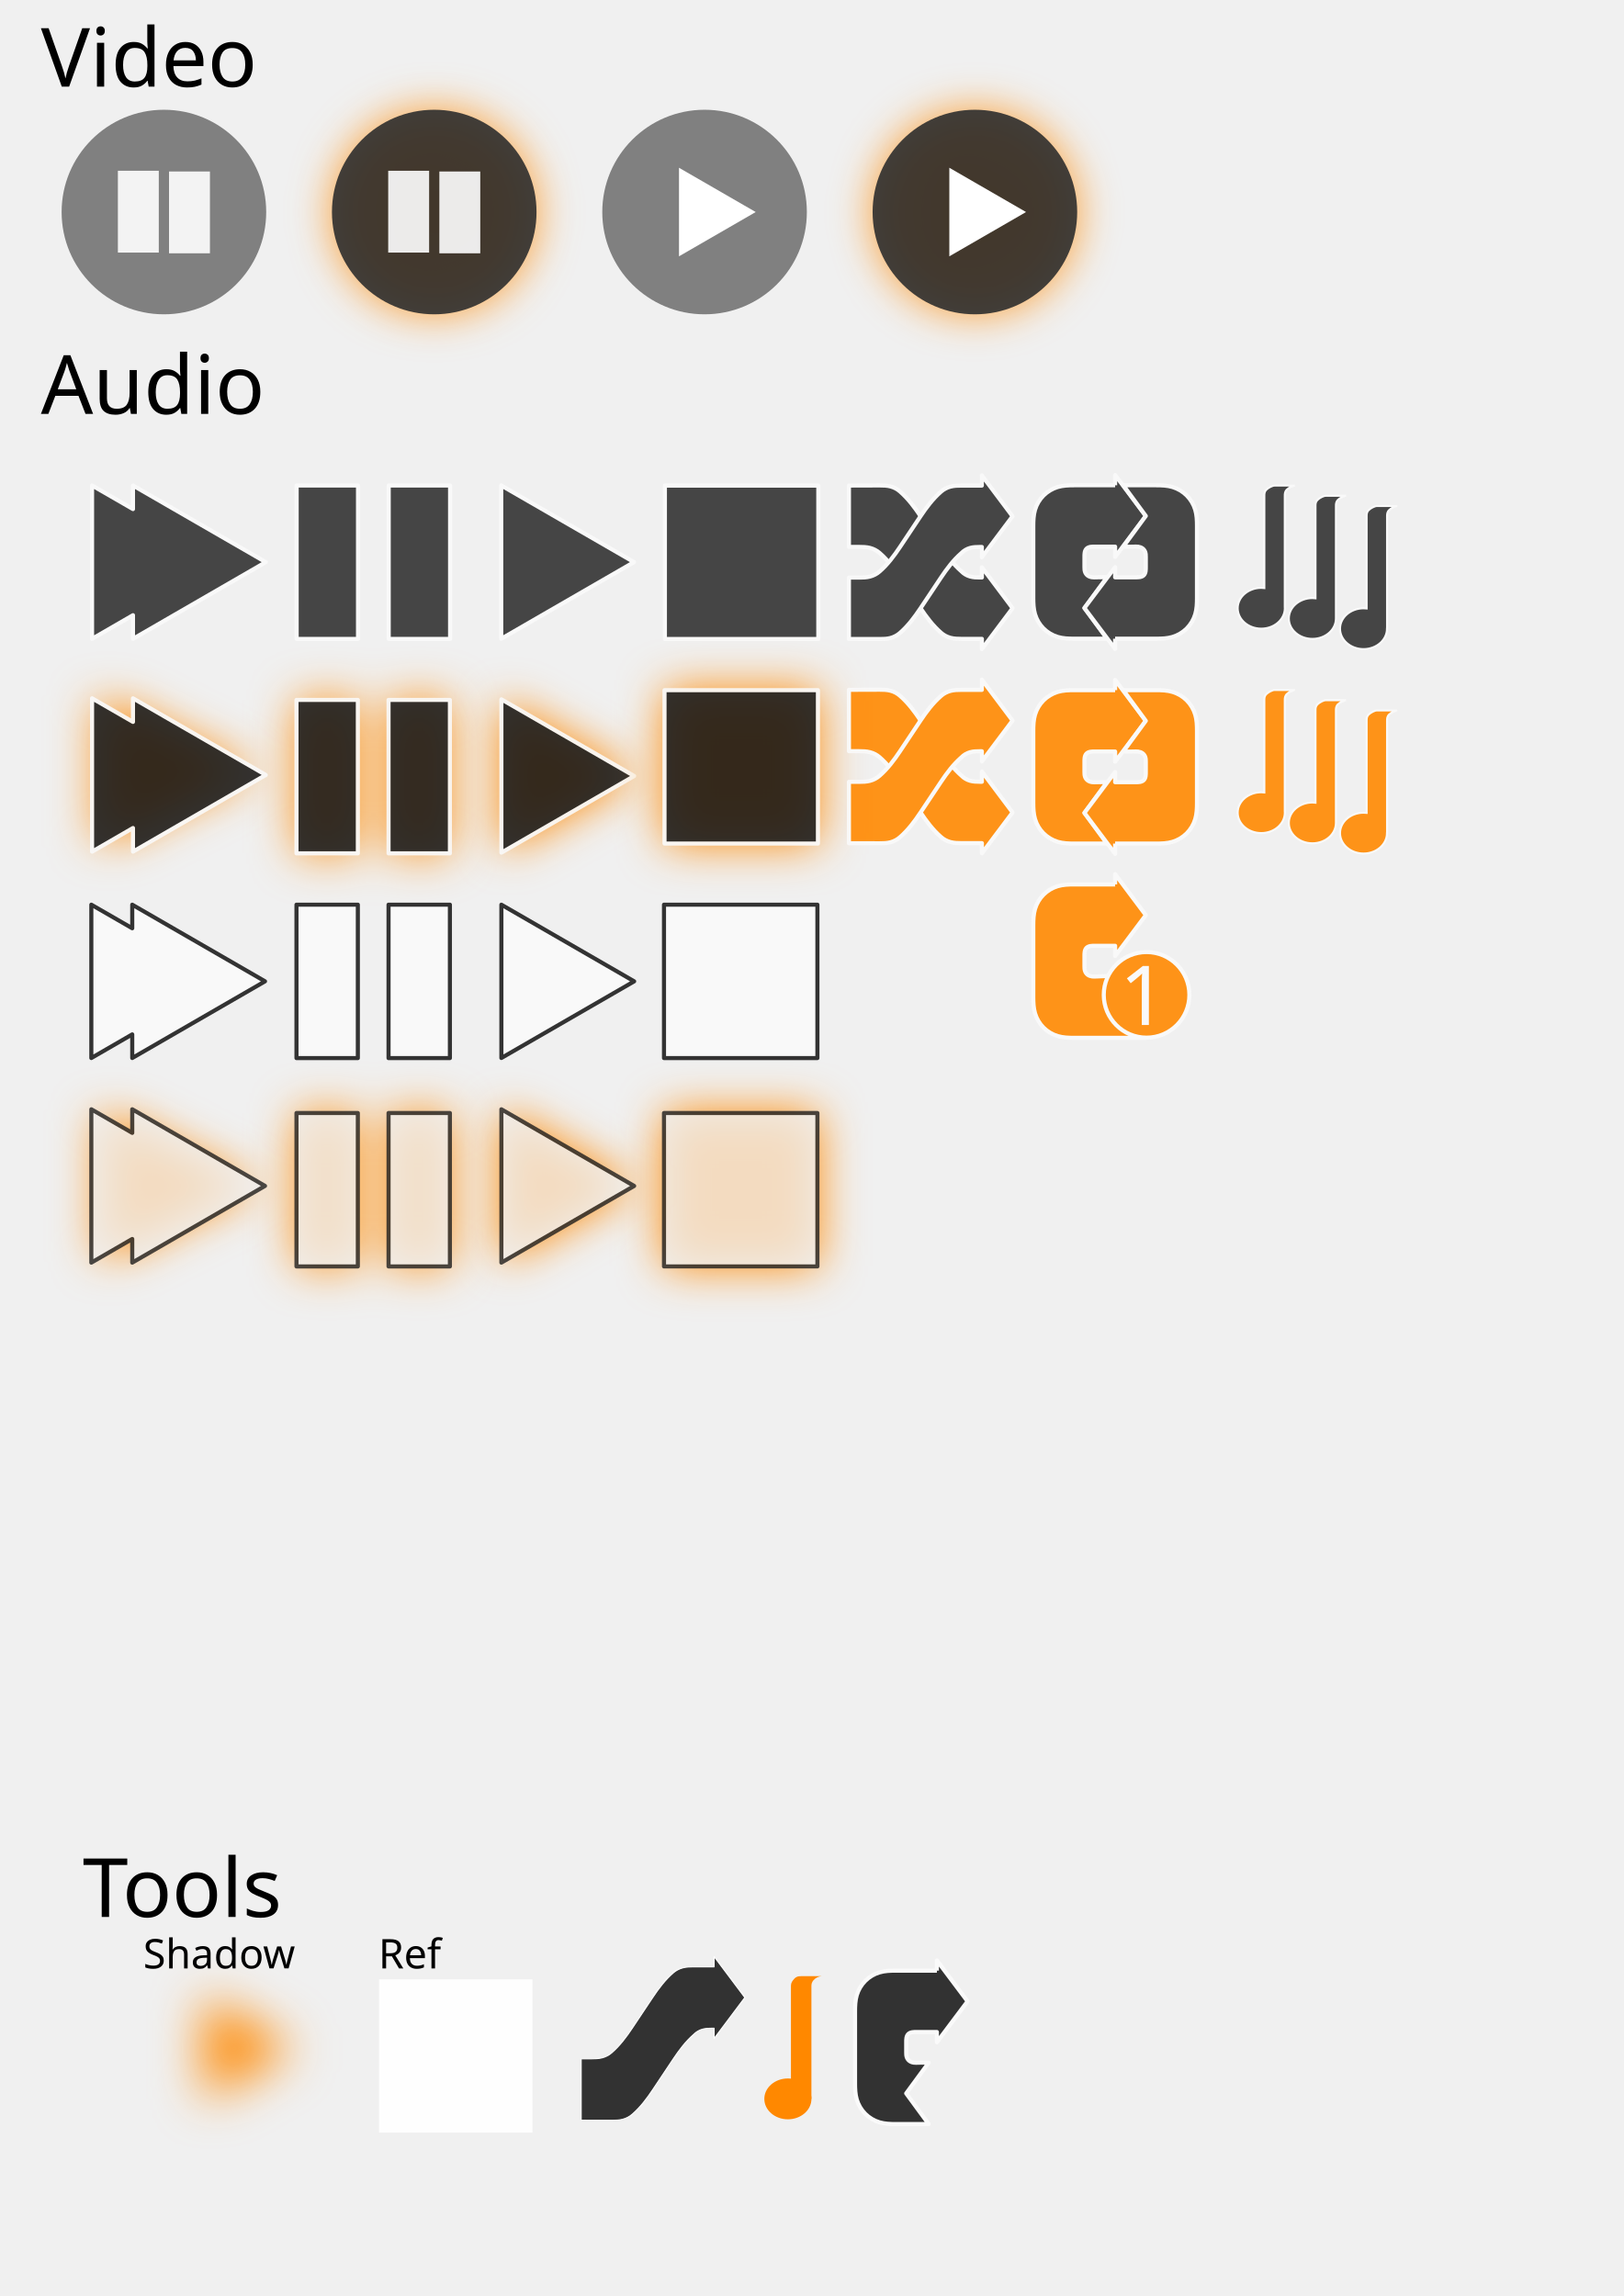
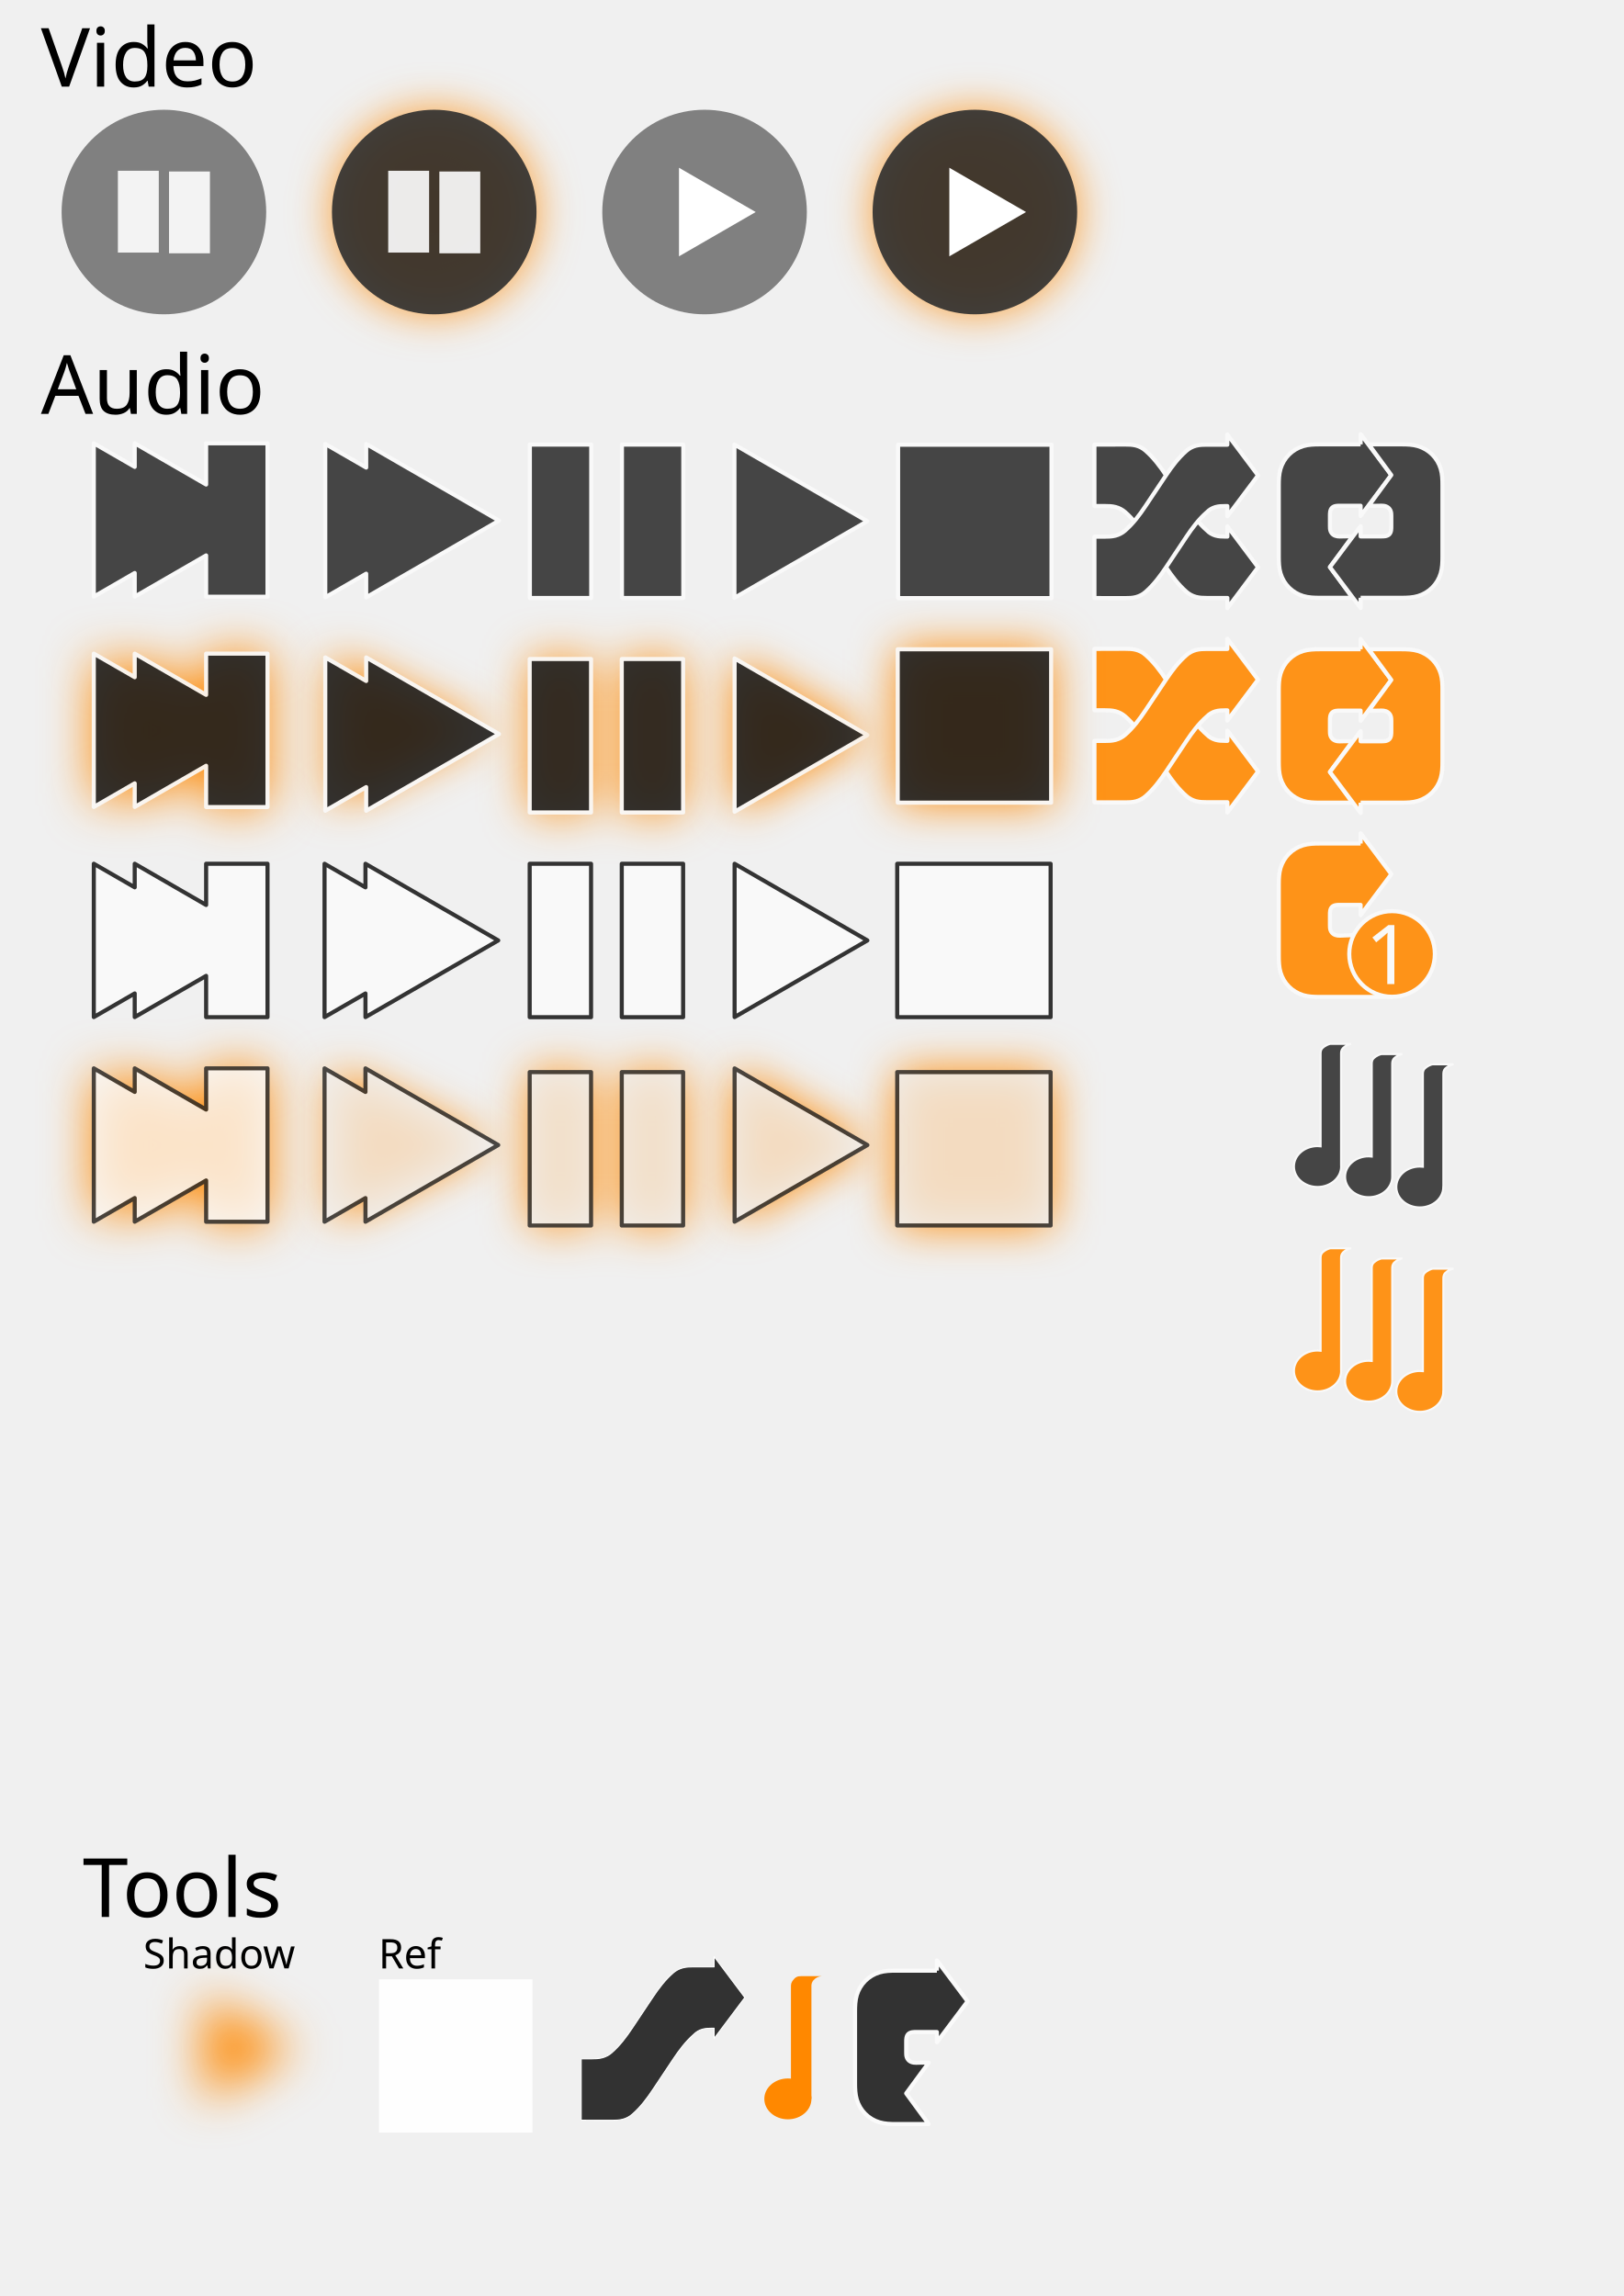
<svg xmlns="http://www.w3.org/2000/svg" width="210mm" height="297mm" id="svg3221" version="1.1">
  <defs id="defs3223">
    <filter color-interpolation-filters="sRGB" id="filter3934" x="-0.24" width="1.48" y="-0.24" height="1.48">
      <feGaussianBlur stdDeviation="10" id="feGaussianBlur3936" />
    </filter>
    <filter color-interpolation-filters="sRGB" id="filter4686" x="-0.388" width="1.776" y="-0.336" height="1.672">
      <feGaussianBlur stdDeviation="7.272" id="feGaussianBlur4688" />
    </filter>
    <filter color-interpolation-filters="sRGB" id="filter4686-2" x="-0.388" width="1.776" y="-0.336" height="1.672">
      <feGaussianBlur stdDeviation="7.272" id="feGaussianBlur4688-6" />
    </filter>
    <filter color-interpolation-filters="sRGB" id="filter4696-1" x="-0.36" width="1.72" y="-0.36" height="1.72">
      <feGaussianBlur stdDeviation="11.248" id="feGaussianBlur4698-2" />
    </filter>
    <filter color-interpolation-filters="sRGB" id="filter4834" x="-0.646" width="2.293" y="-0.56" height="2.12">
      <feGaussianBlur stdDeviation="12.12" id="feGaussianBlur4836" />
    </filter>
-     <filter color-interpolation-filters="sRGB" id="filter4696-8" x="-0.36" width="1.72" y="-0.36" height="1.72">
-       <feGaussianBlur stdDeviation="11.248" id="feGaussianBlur4698-4" />
-     </filter>
-     <filter color-interpolation-filters="sRGB" id="filter4686-0" x="-0.388" width="1.776" y="-0.336" height="1.672">
-       <feGaussianBlur stdDeviation="7.272" id="feGaussianBlur4688-5" />
-     </filter>
-     <filter color-interpolation-filters="sRGB" id="filter4696" x="-0.36" width="1.72" y="-0.36" height="1.72">
-       <feGaussianBlur stdDeviation="11.248" id="feGaussianBlur4698" />
-     </filter>
    <filter color-interpolation-filters="sRGB" id="filter7490" x="-0.36" width="1.72" y="-0.36" height="1.72">
      <feGaussianBlur stdDeviation="11.25" id="feGaussianBlur7492" />
    </filter>
    <filter color-interpolation-filters="sRGB" id="filter4686-5" x="-0.388" width="1.776" y="-0.336" height="1.672">
      <feGaussianBlur stdDeviation="7.272" id="feGaussianBlur4688-0" />
    </filter>
    <filter color-interpolation-filters="sRGB" id="filter4696-6" x="-0.36" width="1.72" y="-0.36" height="1.72">
      <feGaussianBlur stdDeviation="11.248" id="feGaussianBlur4698-1" />
    </filter>
+     <filter color-interpolation-filters="sRGB" id="filter4710" x="-0.339" width="1.678" y="-0.384" height="1.768">
+       <feGaussianBlur stdDeviation="11.993" id="feGaussianBlur4712" />
+     </filter>
  </defs>
  <g id="layer1">
-     <g transform="translate(-760.0775,-105.1626)" id="g7507">
+     <g transform="translate(-646.0775,-125.1626)" id="g7507">
      <g style="fill:#ff8800;fill-opacity:1;stroke:none;filter:url(#filter7490)" transform="translate(1.4709462e-7,-100)" id="g7478">
        <path id="rect7480" d="m 905,547.362 29.998,0 0,75.001 -29.998,0 z" style="opacity:0.9;fill:#ff8800;fill-opacity:1;stroke:none" />
        <path id="rect7482" d="m 950.004,547.362 29.998,0 0,75.001 -29.998,0 z" style="opacity:0.9;fill:#ff8800;fill-opacity:1;stroke:none" />
      </g>
      <g id="g7497">
        <rect y="447.362" x="905" height="75.001" width="29.998" id="rect4644-7" style="opacity:0.9;fill:#1e1e1e;fill-opacity:1;stroke:#fafafa;stroke-width:2;stroke-linejoin:round;stroke-miterlimit:4;stroke-opacity:1;stroke-dasharray:none" />
        <rect style="opacity:0.9;fill:#1e1e1e;fill-opacity:1;stroke:#fafafa;stroke-width:2;stroke-linejoin:round;stroke-miterlimit:4;stroke-opacity:1;stroke-dasharray:none" id="rect4646-3" width="29.998" height="75.001" x="950.004" y="447.362" />
      </g>
    </g>
-     <g transform="translate(-665.3677,-103.2)" id="g7474">
+     <g transform="translate(-551.3677,-123.2)" id="g7474">
      <rect transform="matrix(0,1,-1,0,-80,0)" y="-1144.931" x="647.362" height="74.989" width="74.989" id="rect3333-1" style="fill:#ff8800;fill-opacity:1;stroke:none;filter:url(#filter4696-6)" />
      <rect style="opacity:0.8;fill:#f0f0f0;fill-opacity:1;stroke:#1e1e1e;stroke-width:2;stroke-linejoin:round;stroke-miterlimit:4;stroke-opacity:1;stroke-dasharray:none" id="rect3335-6" width="74.989" height="74.989" x="647.362" y="-1064.931" transform="matrix(0,1,-1,0,0,0)" />
    </g>
-     <g transform="translate(-590.2022,-105.0401)" id="g7439">
+     <g transform="translate(-476.2022,-125.0401)" id="g7439">
      <path style="fill:#ff8800;fill-opacity:1;fill-rule:nonzero;stroke:none;filter:url(#filter4686-5)" id="path3357-8" d="m 565,577.362 -45,25.981 0,-51.962 z" transform="matrix(1.442436,0,0,1.442436,85.22094,-147.9514)" />
      <path transform="matrix(1.442436,0,0,1.442436,85.22094,-147.9514)" d="m 565,577.362 -45,25.981 0,-51.962 z" id="path3359-4" style="opacity:0.8;fill:#f0f0f0;fill-opacity:1;fill-rule:nonzero;stroke:#1e1e1e;stroke-width:1.387;stroke-linejoin:round;stroke-miterlimit:4;stroke-opacity:1;stroke-dasharray:none" />
    </g>
-     <g transform="translate(-760.0775,-103.2058)" id="g7522">
+     <g transform="translate(-646.0775,-123.2058)" id="g7522">
      <g transform="translate(1.4709474e-7,100)" id="g7501" style="fill:#ff8800;fill-opacity:1;stroke:none;filter:url(#filter7490)">
        <path style="opacity:0.9;fill:#ff8800;fill-opacity:1;stroke:none" d="m 905,547.362 29.998,0 0,75.001 -29.998,0 z" id="path7503" />
        <path style="opacity:0.9;fill:#ff8800;fill-opacity:1;stroke:none" d="m 950.004,547.362 29.998,0 0,75.001 -29.998,0 z" id="path7505" />
      </g>
      <g id="g7518">
        <rect style="opacity:0.8;fill:#f0f0f0;fill-opacity:1;stroke:#1e1e1e;stroke-width:2;stroke-linejoin:round;stroke-miterlimit:4;stroke-opacity:1;stroke-dasharray:none" id="rect3365-1" width="29.998" height="75.001" x="905" y="647.362" />
        <rect y="647.362" x="950.004" height="75.001" width="29.998" id="rect3367-1" style="opacity:0.8;fill:#f0f0f0;fill-opacity:1;stroke:#1e1e1e;stroke-width:2;stroke-linejoin:round;stroke-miterlimit:4;stroke-opacity:1;stroke-dasharray:none" />
      </g>
    </g>
-     <g transform="translate(-1035.803,-105.0401)" id="g7470">
+     <g transform="translate(-921.8035,-125.0401)" id="g7470">
      <path transform="matrix(1.653171,0,0,1.442436,226.0544,-147.9514)" d="m 565,577.362 -45,25.981 0,-51.962 z" id="path3371-6" style="fill:#ff8800;fill-opacity:1;fill-rule:nonzero;stroke:none;filter:url(#filter4686-5)" />
      <path id="path3373-7" d="m 1080.446,647.372 0,74.969 20,-11.562 0,11.562 64.906,-37.5 -64.906,-37.469 0,11.531 -20,-11.531 z" style="opacity:0.8;fill:#f0f0f0;fill-opacity:1;fill-rule:nonzero;stroke:#1e1e1e;stroke-width:2;stroke-linejoin:round;stroke-miterlimit:4;stroke-opacity:1;stroke-dasharray:none" />
    </g>
-     <g transform="translate(-759.991,-290.0051)" id="g4602" style="opacity:0.9">
+     <g transform="translate(-645.991,-310.0051)" id="g4602" style="opacity:0.9">
      <rect style="fill:#323232;fill-opacity:1;stroke:#fafafa;stroke-width:2;stroke-linejoin:round;stroke-miterlimit:4;stroke-opacity:1;stroke-dasharray:none" id="rect4604" width="29.998" height="75.001" x="905" y="527.362" />
      <rect y="527.362" x="950.004" height="75.001" width="29.998" id="rect4606" style="fill:#323232;fill-opacity:1;stroke:#fafafa;stroke-width:2;stroke-linejoin:round;stroke-miterlimit:4;stroke-opacity:1;stroke-dasharray:none" />
    </g>
    <g id="g3874" transform="translate(99.40632,-403.6969)">
      <path d="m 295,507.362 c 0,27.614 -22.386,50 -50,50 -27.614,0 -50,-22.386 -50,-50 0,-27.614 22.386,-50 50,-50 27.614,0 50,22.386 50,50 z" id="path3870" style="opacity:0.77;fill:#5e5e5e;fill-opacity:1;stroke:none" />
      <path d="m 270,507.362 -37.5,21.651 0,-43.301 z" id="path3872" style="fill:#ffffff;fill-opacity:1;stroke:none" />
    </g>
    <g id="g3940" transform="translate(-3.629406,-408.9695)">
      <g id="g3966">
        <g transform="translate(235.1777,5.272663)" id="g3884" style="fill:#ff8800;fill-opacity:1;filter:url(#filter3934)">
          <path d="m 295,507.362 c 0,27.614 -22.386,50 -50,50 -27.614,0 -50,-22.386 -50,-50 0,-27.614 22.386,-50 50,-50 27.614,0 50,22.386 50,50 z" id="path3886" style="opacity:0.77;fill:#ff8800;fill-opacity:1;stroke:none" />
          <path d="m 270,507.362 -37.5,21.651 0,-43.301 z" id="path3888" style="fill:#ff8800;fill-opacity:1;stroke:none" />
        </g>
        <path d="m 295,507.362 c 0,27.614 -22.386,50 -50,50 -27.614,0 -50,-22.386 -50,-50 0,-27.614 22.386,-50 50,-50 27.614,0 50,22.386 50,50 z" id="path3880" style="opacity:0.9;fill:#2d2d2d;fill-opacity:1;stroke:none" transform="translate(235.1777,5.272663)" />
        <path d="m 270,507.362 -37.5,21.651 0,-43.301 z" id="path3882" style="fill:#ffffff;fill-opacity:1;stroke:none" transform="translate(235.1777,5.272663)" />
      </g>
    </g>
    <g id="g4095" transform="translate(-20.77042,-408.2552)">
      <path transform="translate(-11.96519,4.558377)" style="opacity:0.77;fill:#ff8800;fill-opacity:1;stroke:none;filter:url(#filter3934)" id="path4007" d="m 295,507.362 c 0,27.614 -22.386,50 -50,50 -27.614,0 -50,-22.386 -50,-50 0,-27.614 22.386,-50 50,-50 27.614,0 50,22.386 50,50 z" />
      <path transform="translate(-11.96519,4.558377)" style="fill:#ff8800;fill-opacity:1;stroke:none;filter:url(#filter3934)" id="path4009" d="m 270,507.362 -37.5,21.651 0,-43.301 z" />
      <path d="m 295,507.362 c 0,27.614 -22.386,50 -50,50 -27.614,0 -50,-22.386 -50,-50 0,-27.614 22.386,-50 50,-50 27.614,0 50,22.386 50,50 z" id="path4011" style="opacity:0.9;fill:#2d2d2d;fill-opacity:1;stroke:none" transform="translate(-11.96519,4.558377)" />
      <rect y="491.742" x="210.535" height="40" width="20" id="rect4042" style="opacity:0.9;fill:#ffffff;fill-opacity:1;stroke:none" />
      <rect y="492.099" x="235.535" height="40" width="20" id="rect4042-8" style="opacity:0.9;fill:#ffffff;fill-opacity:1;stroke:none" />
    </g>
    <g id="g4243" transform="translate(-31.62941,-408.2859)">
      <path transform="translate(-133.2482,4.589015)" style="opacity:0.77;fill:#5e5e5e;fill-opacity:1;stroke:none" id="path3997" d="m 295,507.362 c 0,27.614 -22.386,50 -50,50 -27.614,0 -50,-22.386 -50,-50 0,-27.614 22.386,-50 50,-50 27.614,0 50,22.386 50,50 z" />
      <g id="g4077" transform="translate(-120.391,1.196147)">
        <rect y="490.576" x="209.643" height="40" width="20" id="rect4079" style="opacity:0.9;fill:#ffffff;fill-opacity:1;stroke:none" />
        <rect y="490.934" x="234.643" height="40" width="20" id="rect4081" style="opacity:0.9;fill:#ffffff;fill-opacity:1;stroke:none" />
      </g>
    </g>
    <text xml:space="preserve" style="font-size:40px;font-style:normal;font-weight:normal;line-height:125%;letter-spacing:0px;word-spacing:0px;fill:#000000;fill-opacity:1;stroke:none;font-family:Sans" x="20" y="42.362" id="text3358">
      <tspan x="20" y="42.362" id="tspan3362">Video</tspan>
    </text>
    <text xml:space="preserve" style="font-size:40px;font-style:normal;font-weight:normal;line-height:125%;letter-spacing:0px;word-spacing:0px;fill:#000000;fill-opacity:1;stroke:none;font-family:Sans" x="20" y="202.362" id="text3366">
      <tspan id="tspan3368" x="20" y="202.362">Audio</tspan>
    </text>
-     <path id="path4600" d="m 45,237.362 0,74.969 20,-11.562 0,11.562 64.906,-37.5 L 65,237.362 l 0,11.531 z" style="opacity:0.9;fill:#323232;fill-opacity:1;fill-rule:nonzero;stroke:#fafafa;stroke-width:2;stroke-linejoin:round;stroke-miterlimit:4;stroke-opacity:1;stroke-dasharray:none" />
-     <g transform="translate(-1116.696,-307.7939)" id="g4807">
+     <path id="path4600" d="m 159,217.063 0,74.969 20,-11.562 0,11.562 64.906,-37.5 L 179,217.063 l 0,11.531 z" style="opacity:0.9;fill:#323232;fill-opacity:1;fill-rule:nonzero;stroke:#fafafa;stroke-width:2;stroke-linejoin:round;stroke-miterlimit:4;stroke-opacity:1;stroke-dasharray:none" />
+     <g transform="translate(-1002.696,-327.7939)" id="g4807">
      <path style="fill:#ff8800;fill-opacity:1;fill-rule:nonzero;stroke:none;filter:url(#filter4686)" id="path4801" d="m 565,577.362 -45,25.981 0,-51.962 z" transform="matrix(1.653171,0,0,1.442436,306.0544,-147.9514)" />
      <path style="opacity:0.9;fill:#1e1e1e;fill-opacity:1;fill-rule:nonzero;stroke:#fafafa;stroke-width:2;stroke-linejoin:round;stroke-miterlimit:4;stroke-opacity:1;stroke-dasharray:none" d="m 1161.696,649.203 0,74.969 20,-11.562 0,11.562 64.906,-37.5 -64.906,-37.469 0,11.531 -20,-11.531 z" id="path4640" />
    </g>
-     <path transform="matrix(1.442436,0,0,1.442436,-505.063,-557.9864)" d="m 565,577.362 -45,25.981 0,-51.962 z" id="path4596" style="opacity:0.9;fill:#323232;fill-opacity:1;fill-rule:nonzero;stroke:#fafafa;stroke-width:1.387;stroke-linejoin:round;stroke-miterlimit:4;stroke-opacity:1;stroke-dasharray:none" />
-     <g transform="translate(-590.2022,-305.4725)" id="g4803">
+     <path transform="matrix(1.442436,0,0,1.442436,-391.063,-577.9864)" d="m 565,577.362 -45,25.981 0,-51.962 z" id="path4596" style="opacity:0.9;fill:#323232;fill-opacity:1;fill-rule:nonzero;stroke:#fafafa;stroke-width:1.387;stroke-linejoin:round;stroke-miterlimit:4;stroke-opacity:1;stroke-dasharray:none" />
+     <g transform="translate(-476.2022,-325.4725)" id="g4803">
      <path transform="matrix(1.442436,0,0,1.442436,85.22094,-147.9514)" d="m 565,577.362 -45,25.981 0,-51.962 z" id="path4676" style="fill:#ff8800;fill-opacity:1;fill-rule:nonzero;stroke:none;filter:url(#filter4686-2)" />
      <path style="opacity:0.9;fill:#1e1e1e;fill-opacity:1;fill-rule:nonzero;stroke:#fafafa;stroke-width:1.387;stroke-linejoin:round;stroke-miterlimit:4;stroke-opacity:1;stroke-dasharray:none" id="path4636" d="m 565,577.362 -45,25.981 0,-51.962 z" transform="matrix(1.442436,0,0,1.442436,85.22094,-147.9514)" />
    </g>
-     <rect style="opacity:0.9;fill:#323232;fill-opacity:1;stroke:#fafafa;stroke-width:2;stroke-linejoin:round;stroke-miterlimit:4;stroke-opacity:1;stroke-dasharray:none" id="rect4598" width="74.989" height="74.989" x="237.418" y="-400.005" transform="matrix(0,1,-1,0,0,0)" />
-     <g transform="translate(-745.1152,-309.9368)" id="g4708">
+     <rect style="opacity:0.9;fill:#323232;fill-opacity:1;stroke:#fafafa;stroke-width:2;stroke-linejoin:round;stroke-miterlimit:4;stroke-opacity:1;stroke-dasharray:none" id="rect4598" width="74.989" height="74.989" x="217.418" y="-514.005" transform="matrix(0,1,-1,0,0,0)" />
+     <g transform="translate(-631.1152,-329.9368)" id="g4708">
      <rect style="fill:#ff8800;fill-opacity:1;stroke:none;filter:url(#filter4696-1)" id="rect4694" width="74.989" height="74.989" x="647.362" y="-1144.931" transform="matrix(0,1,-1,0,0,0)" />
      <rect transform="matrix(0,1,-1,0,0,0)" y="-1144.931" x="647.362" height="74.989" width="74.989" id="rect4638" style="opacity:0.9;fill:#1e1e1e;fill-opacity:1;stroke:#fafafa;stroke-width:2;stroke-linejoin:round;stroke-miterlimit:4;stroke-opacity:1;stroke-dasharray:none" />
    </g>
-     <g transform="translate(-762.4529,-209.9814)" id="g4574" style="opacity:0.9">
+     <g transform="translate(-642.4529,-229.9814)" id="g4574" style="opacity:0.9">
      <path id="path4576" d="m 1202.423,450.319 c -1.325,-1.198 -2.952,-2.052 -4.679,-2.508 -1.728,-0.456 -3.534,-0.497 -5.321,-0.492 l -14.989,0.048 0,30 5,0 c 1.78,0 3.579,0.045 5.302,0.494 1.723,0.449 3.349,1.284 4.687,2.458 3.942,3.429 7.102,7.653 10,12 l 10,15 c 2.898,4.347 6.058,8.571 10,12 1.33,1.191 2.957,2.04 4.683,2.497 1.726,0.457 3.531,0.503 5.317,0.503 l 9,0 1,0 0,5 15,-20 -15,-20 0,5 -1,0 c -1.632,0 -3.285,-0.047 -4.851,-0.507 -1.566,-0.46 -3.019,-1.315 -4.149,-2.493 -3.942,-3.429 -7.102,-7.653 -10,-12 l -10,-15 c -2.898,-4.347 -6.058,-8.571 -10,-12" style="fill:#323232;fill-opacity:1;stroke:#fafafa;stroke-width:2;stroke-linecap:butt;stroke-linejoin:round;stroke-miterlimit:4;stroke-opacity:1;stroke-dasharray:none" />
      <path style="fill:#323232;fill-opacity:1;stroke:#fafafa;stroke-width:2;stroke-linecap:butt;stroke-linejoin:round;stroke-miterlimit:4;stroke-opacity:1;stroke-dasharray:none" d="m 1202.403,519.395 c -1.327,1.195 -2.954,2.047 -4.681,2.504 -1.727,0.457 -3.533,0.5 -5.319,0.496 l -14.97,-0.028 0,-30 5,0 c 1.779,0 3.576,-0.046 5.297,-0.498 1.72,-0.452 3.342,-1.293 4.673,-2.474 3.942,-3.429 7.102,-7.653 10,-12 l 10,-15 c 2.898,-4.347 6.058,-8.571 10,-12 1.33,-1.191 2.957,-2.04 4.683,-2.497 1.726,-0.457 3.531,-0.503 5.317,-0.503 l 9,0 1,0 0,-5 15,20 -15,20 0,-5 -1,0 c -1.632,0 -3.285,0.047 -4.851,0.507 -1.566,0.46 -3.019,1.315 -4.149,2.493 -3.942,3.429 -7.102,7.653 -10,12 l -10,15 c -2.898,4.347 -6.058,8.571 -10,12" id="path4578" />
    </g>
-     <g transform="translate(-842.4529,-310.1153)" id="g4783" style="opacity:0.9">
+     <g transform="translate(-722.4529,-330.1153)" id="g4783" style="opacity:0.9">
      <path id="path4616" d="m 1282.423,650.319 c -1.325,-1.198 -2.952,-2.052 -4.679,-2.508 -1.728,-0.456 -3.534,-0.497 -5.321,-0.492 l -14.989,0.048 0,30 5,0 c 1.78,0 3.579,0.045 5.302,0.494 1.723,0.449 3.349,1.284 4.687,2.458 3.942,3.429 7.102,7.653 10,12 l 10,15 c 2.898,4.347 6.058,8.571 10,12 1.33,1.191 2.957,2.04 4.683,2.497 1.726,0.457 3.531,0.503 5.317,0.503 l 9,0 1,0 0,5 15,-20 -15,-20 0,5 -1,0 c -1.632,0 -3.285,-0.047 -4.851,-0.507 -1.566,-0.46 -3.019,-1.315 -4.149,-2.493 -3.942,-3.429 -7.102,-7.653 -10,-12 l -10,-15 c -2.898,-4.347 -6.058,-8.571 -10,-12" style="fill:#ff8800;fill-opacity:1;stroke:#fafafa;stroke-width:2;stroke-linecap:butt;stroke-linejoin:round;stroke-miterlimit:4;stroke-opacity:1;stroke-dasharray:none" />
      <path style="fill:#ff8800;fill-opacity:1;stroke:#fafafa;stroke-width:2;stroke-linecap:butt;stroke-linejoin:round;stroke-miterlimit:4;stroke-opacity:1;stroke-dasharray:none" d="m 1282.403,719.395 c -1.327,1.195 -2.954,2.047 -4.681,2.504 -1.727,0.457 -3.533,0.5 -5.319,0.496 l -14.97,-0.028 0,-30 5,0 c 1.779,0 3.576,-0.046 5.297,-0.498 1.72,-0.452 3.342,-1.293 4.673,-2.474 3.942,-3.429 7.102,-7.653 10,-12 l 10,-15 c 2.898,-4.347 6.058,-8.571 10,-12 1.33,-1.191 2.957,-2.04 4.683,-2.497 1.726,-0.457 3.531,-0.503 5.317,-0.503 l 9,0 1,0 0,-5 15,20 -15,20 0,-5 -1,0 c -1.632,0 -3.285,0.047 -4.851,0.507 -1.566,0.46 -3.019,1.315 -4.149,2.493 -3.942,3.429 -7.102,7.653 -10,12 l -10,15 c -2.898,4.347 -6.058,8.571 -10,12" id="path4618" />
    </g>
-     <g transform="translate(-768.2526,-210.0995)" id="g4580" style="opacity:0.9">
+     <g transform="translate(-648.2526,-230.0995)" id="g4580" style="opacity:0.9">
      <path style="fill:#323232;fill-opacity:1;stroke:#fafafa;stroke-width:2;stroke-linecap:butt;stroke-linejoin:round;stroke-miterlimit:4;stroke-opacity:1;stroke-dasharray:none" d="m 1313.352,447.357 0,-5 15,20 -15,20 0,-5 -10,0 c -0.706,0 -1.417,-0.005 -2.112,0.116 -0.696,0.121 -1.389,0.385 -1.888,0.884 -0.499,0.499 -0.763,1.193 -0.884,1.888 -0.121,0.696 -0.116,1.406 -0.116,2.112 l 0,5 c 0,0.769 0.02,1.551 0.259,2.282 0.239,0.731 0.696,1.392 1.31,1.854 0.614,0.463 1.365,0.721 2.127,0.826 0.762,0.105 1.535,0.066 2.303,0.038 1.666,-0.061 3.334,-0.061 5,0 l -11,15 11,15 -16,0 c -2.717,0 -5.469,-0.088 -8.072,-0.868 -2.603,-0.78 -5.007,-2.211 -6.928,-4.132 -1.921,-1.921 -3.352,-4.326 -4.132,-6.928 -0.78,-2.603 -0.868,-5.355 -0.868,-8.072 l 0,-35 c 0,-2.717 0.088,-5.469 0.868,-8.072 0.78,-2.603 2.211,-5.007 4.132,-6.928 1.921,-1.921 4.325,-3.352 6.928,-4.132 2.603,-0.78 5.355,-0.868 8.072,-0.868 l 20,0" id="path4582" />
      <path id="path4584" d="m 1313.352,522.357 0,5 -15,-20 15,-20 0,5 10,0 c 0.706,0 1.417,0.005 2.112,-0.116 0.696,-0.121 1.389,-0.385 1.888,-0.884 0.499,-0.499 0.763,-1.193 0.884,-1.888 0.121,-0.696 0.116,-1.406 0.116,-2.112 l 0,-5 c 0,-0.769 -0.02,-1.551 -0.259,-2.282 -0.239,-0.731 -0.696,-1.392 -1.31,-1.854 -0.614,-0.463 -1.365,-0.721 -2.127,-0.826 -0.762,-0.105 -1.535,-0.066 -2.303,-0.038 -1.666,0.061 -3.334,0.061 -5,0 l 11,-15 -11,-15 16,0 c 2.717,0 5.469,0.088 8.072,0.868 2.603,0.78 5.007,2.211 6.928,4.132 1.921,1.921 3.352,4.326 4.132,6.928 0.78,2.603 0.868,5.355 0.868,8.072 l 0,35 c 0,2.717 -0.088,5.469 -0.868,8.072 -0.78,2.603 -2.211,5.007 -4.132,6.928 -1.921,1.921 -4.325,3.352 -6.928,4.132 -2.603,0.78 -5.355,0.868 -8.072,0.868 l -20,0" style="fill:#323232;fill-opacity:1;stroke:#fafafa;stroke-width:2;stroke-linecap:butt;stroke-linejoin:round;stroke-miterlimit:4;stroke-opacity:1;stroke-dasharray:none" />
    </g>
-     <g transform="translate(-848.2526,-309.9368)" id="g4787" style="opacity:0.9">
+     <g transform="translate(-728.2526,-329.9368)" id="g4787" style="opacity:0.9">
      <path style="fill:#ff8800;fill-opacity:1;stroke:#fafafa;stroke-width:2;stroke-linecap:butt;stroke-linejoin:round;stroke-miterlimit:4;stroke-opacity:1;stroke-dasharray:none" d="m 1393.352,647.357 0,-5 15,20 -15,20 0,-5 -10,0 c -0.706,0 -1.417,-0.005 -2.112,0.116 -0.696,0.121 -1.389,0.385 -1.888,0.884 -0.499,0.499 -0.763,1.193 -0.884,1.888 -0.121,0.696 -0.116,1.406 -0.116,2.112 l 0,5 c 0,0.769 0.02,1.551 0.259,2.282 0.239,0.731 0.696,1.392 1.31,1.854 0.614,0.463 1.365,0.721 2.127,0.826 0.762,0.105 1.535,0.066 2.303,0.038 1.666,-0.061 3.334,-0.061 5,0 l -11,15 11,15 -16,0 c -2.717,0 -5.469,-0.088 -8.072,-0.868 -2.603,-0.78 -5.007,-2.211 -6.928,-4.132 -1.921,-1.921 -3.352,-4.326 -4.132,-6.928 -0.78,-2.603 -0.868,-5.355 -0.868,-8.072 l 0,-35 c 0,-2.717 0.088,-5.469 0.868,-8.072 0.78,-2.603 2.211,-5.007 4.132,-6.928 1.921,-1.921 4.325,-3.352 6.928,-4.132 2.603,-0.78 5.355,-0.868 8.072,-0.868 l 20,0" id="path4622" />
      <path id="path4624" d="m 1393.352,722.357 0,5 -15,-20 15,-20 0,5 10,0 c 0.706,0 1.417,0.005 2.112,-0.116 0.696,-0.121 1.389,-0.385 1.888,-0.884 0.499,-0.499 0.763,-1.193 0.884,-1.888 0.121,-0.696 0.116,-1.406 0.116,-2.112 l 0,-5 c 0,-0.769 -0.02,-1.551 -0.259,-2.282 -0.239,-0.731 -0.696,-1.392 -1.31,-1.854 -0.614,-0.463 -1.365,-0.721 -2.127,-0.826 -0.762,-0.105 -1.535,-0.066 -2.303,-0.038 -1.666,0.061 -3.334,0.061 -5,0 l 11,-15 -11,-15 16,0 c 2.717,0 5.469,0.088 8.072,0.868 2.603,0.78 5.007,2.211 6.928,4.132 1.921,1.921 3.352,4.326 4.132,6.928 0.78,2.603 0.868,5.355 0.868,8.072 l 0,35 c 0,2.717 -0.088,5.469 -0.868,8.072 -0.78,2.603 -2.211,5.007 -4.132,6.928 -1.921,1.921 -4.325,3.352 -6.928,4.132 -2.603,0.78 -5.355,0.868 -8.072,0.868 l -20,0" style="fill:#ff8800;fill-opacity:1;stroke:#fafafa;stroke-width:2;stroke-linecap:butt;stroke-linejoin:round;stroke-miterlimit:4;stroke-opacity:1;stroke-dasharray:none" />
    </g>
-     <g transform="translate(-942.744,-217.4556)" id="g4791" style="opacity:0.9">
+     <g transform="translate(-822.744,-237.4556)" id="g4791" style="opacity:0.9">
      <path id="path4628" d="m 1487.844,649.857 0,-5 15,20 -15,20 0,-5 -10,0 c -0.706,0 -1.417,-0.005 -2.112,0.116 -0.696,0.121 -1.389,0.385 -1.888,0.884 -0.499,0.499 -0.763,1.193 -0.884,1.888 -0.121,0.696 -0.116,1.406 -0.116,2.112 l 0,5 c 0,0.77 0.02,1.554 0.258,2.286 0.238,0.733 0.693,1.397 1.306,1.863 0.614,0.466 1.365,0.728 2.129,0.832 0.763,0.104 1.538,0.06 2.308,0.018 7.992,-0.438 16.008,-0.438 24,0 l 0,30 -35,0 c -2.717,0 -5.469,-0.088 -8.072,-0.868 -2.603,-0.78 -5.007,-2.211 -6.928,-4.132 -1.921,-1.921 -3.352,-4.326 -4.132,-6.928 -0.78,-2.603 -0.868,-5.355 -0.868,-8.072 l 0,-35 c 0,-2.717 0.088,-5.469 0.868,-8.072 0.78,-2.603 2.211,-5.007 4.132,-6.928 1.921,-1.921 4.325,-3.352 6.928,-4.132 2.603,-0.78 5.355,-0.868 8.072,-0.868 l 20,0" style="fill:#ff8800;fill-opacity:1;stroke:#fafafa;stroke-width:2;stroke-linecap:butt;stroke-linejoin:round;stroke-miterlimit:4;stroke-opacity:1;stroke-dasharray:none" />
      <path transform="matrix(1.046228,0,0,1.046228,1309.659,-166.9958)" d="m 205,832.362 c 0,11.046 -8.954,20 -20,20 -11.046,0 -20,-8.954 -20,-20 0,-11.046 8.954,-20 20,-20 11.046,0 20,8.954 20,20 z" id="path4630" style="fill:#ff8800;fill-opacity:1;stroke:#fafafa;stroke-width:1.912;stroke-linejoin:miter;stroke-miterlimit:4;stroke-opacity:1;stroke-dasharray:none" />
      <text id="text4632" y="718.575" x="1490" style="font-size:40.414px;font-style:normal;font-weight:normal;line-height:125%;letter-spacing:0px;word-spacing:0px;fill:#fafafa;fill-opacity:1;stroke:none;font-family:Sans" xml:space="preserve">
        <tspan style="font-style:normal;font-variant:normal;font-weight:normal;font-stretch:normal;fill:#fafafa;fill-opacity:1;stroke:none;font-family:OpenSymbol;-inkscape-font-specification:OpenSymbol" y="718.575" x="1490" id="tspan4634">1</tspan>
      </text>
    </g>
-     <path style="opacity:0.9;fill:#323232;fill-opacity:1;fill-rule:nonzero;stroke:#fafafa;stroke-opacity:1" d="m 623.031,237.393 c -1,0 -3,1 -4,2 -1,1 -1,2 -1,3 l 0,45.094 c -0.49,-0.055 -0.992,-0.094 -1.5,-0.094 -6.361,0 -11.531,4.455 -11.531,9.969 0,5.514 5.171,10 11.531,10 6.361,0 11.531,-4.486 11.531,-10 0,-0.172 -0.021,-0.33 -0.031,-0.5 l 0,-54.469 c 0,-1 0.028,-2.028 1,-3 0.972,-0.972 3,-2 4,-2 l -5,0 -5,0 z m 25,5 c -1,0 -3,1 -4,2 -1,1 -1,2 -1,3 l 0,45.094 c -0.497,-0.057 -0.985,-0.094 -1.5,-0.094 -6.362,0 -11.531,4.486 -11.531,10 0,5.514 5.169,9.969 11.531,9.969 6.362,0 11.5,-4.455 11.5,-9.969 l 0,-55 c 0,-1 0.028,-2.028 1,-3 0.972,-0.972 3,-2 4,-2 l -5,0 -5,0 z m 25,5 c -1,0 -3,1 -4,2 -1,1 -1,2 -1,3 l 0,45.062 c -0.496,-0.057 -0.986,-0.062 -1.5,-0.062 -6.345,0 -11.5,4.455 -11.5,9.969 0,5.514 5.155,10 11.5,10 6.333,0 11.45,-4.469 11.469,-9.969 l 0.031,0 0,-55 c 0,-1 0.028,-2.028 1,-3 0.972,-0.972 3,-2 4,-2 l -5,0 -5,0 z" id="path4913" />
-     <path style="opacity:0.9;fill:#ff8800;fill-opacity:1;fill-rule:nonzero;stroke:#fafafa;stroke-opacity:1" d="m 623.031,337.331 c -1,0 -3,1 -4,2 -1,1 -1,2 -1,3 l 0,45.094 c -0.49,-0.055 -0.992,-0.094 -1.5,-0.094 -6.361,0 -11.531,4.455 -11.531,9.969 0,5.514 5.171,10 11.531,10 6.361,0 11.531,-4.486 11.531,-10 0,-0.172 -0.021,-0.33 -0.031,-0.5 l 0,-54.469 c 0,-1 0.028,-2.028 1,-3 0.972,-0.972 3,-2 4,-2 l -5,0 -5,0 z m 25,5 c -1,0 -3,1 -4,2 -1,1 -1,2 -1,3 l 0,45.094 c -0.497,-0.057 -0.985,-0.094 -1.5,-0.094 -6.362,0 -11.531,4.486 -11.531,10 0,5.514 5.169,9.969 11.531,9.969 6.362,0 11.5,-4.455 11.5,-9.969 l 0,-55 c 0,-1 0.028,-2.028 1,-3 0.972,-0.972 3,-2 4,-2 l -5,0 -5,0 z m 25,5 c -1,0 -3,1 -4,2 -1,1 -1,2 -1,3 l 0,45.063 c -0.496,-0.057 -0.986,-0.062 -1.5,-0.062 -6.345,0 -11.5,4.455 -11.5,9.969 0,5.514 5.155,10 11.5,10 6.333,0 11.449,-4.469 11.469,-9.969 l 0.031,0 0,-55 c 0,-1 0.028,-2.028 1,-3 0.972,-0.972 3,-2 4,-2 l -5,0 -5,0 z" id="path4825" />
+     <path style="opacity:0.9;fill:#323232;fill-opacity:1;fill-rule:nonzero;stroke:#fafafa;stroke-opacity:1" d="m 650.54,510.338 c -1,0 -3,1 -4,2 -1,1 -1,2 -1,3 l 0,45.094 c -0.49,-0.055 -0.992,-0.094 -1.5,-0.094 -6.361,0 -11.531,4.455 -11.531,9.969 0,5.514 5.171,10 11.531,10 6.361,0 11.531,-4.486 11.531,-10 0,-0.172 -0.021,-0.33 -0.031,-0.5 l 0,-54.469 c 0,-1 0.028,-2.028 1,-3 0.972,-0.972 3,-2 4,-2 l -5,0 -5,0 z m 25,5 c -1,0 -3,1 -4,2 -1,1 -1,2 -1,3 l 0,45.094 c -0.497,-0.057 -0.985,-0.094 -1.5,-0.094 -6.362,0 -11.531,4.486 -11.531,10 0,5.514 5.169,9.969 11.531,9.969 6.362,0 11.5,-4.455 11.5,-9.969 l 0,-55 c 0,-1 0.028,-2.028 1,-3 0.972,-0.972 3,-2 4,-2 l -5,0 -5,0 z m 25,5 c -1,0 -3,1 -4,2 -1,1 -1,2 -1,3 l 0,45.062 c -0.496,-0.057 -0.986,-0.062 -1.5,-0.062 -6.345,0 -11.5,4.455 -11.5,9.969 0,5.514 5.155,10 11.5,10 6.333,0 11.45,-4.469 11.469,-9.969 l 0.031,0 0,-55 c 0,-1 0.028,-2.028 1,-3 0.972,-0.972 3,-2 4,-2 l -5,0 -5,0 z" id="path4913" />
+     <path style="opacity:0.9;fill:#ff8800;fill-opacity:1;fill-rule:nonzero;stroke:#fafafa;stroke-opacity:1" d="m 650.54,610.275 c -1,0 -3,1 -4,2 -1,1 -1,2 -1,3 l 0,45.094 c -0.49,-0.055 -0.992,-0.094 -1.5,-0.094 -6.361,0 -11.531,4.455 -11.531,9.969 0,5.514 5.171,10 11.531,10 6.361,0 11.531,-4.486 11.531,-10 0,-0.172 -0.021,-0.33 -0.031,-0.5 l 0,-54.469 c 0,-1 0.028,-2.028 1,-3 0.972,-0.972 3,-2 4,-2 l -5,0 -5,0 z m 25,5 c -1,0 -3,1 -4,2 -1,1 -1,2 -1,3 l 0,45.094 c -0.497,-0.057 -0.985,-0.094 -1.5,-0.094 -6.362,0 -11.531,4.486 -11.531,10 0,5.514 5.169,9.969 11.531,9.969 6.362,0 11.5,-4.455 11.5,-9.969 l 0,-55 c 0,-1 0.028,-2.028 1,-3 0.972,-0.972 3,-2 4,-2 l -5,0 -5,0 z m 25,5 c -1,0 -3,1 -4,2 -1,1 -1,2 -1,3 l 0,45.063 c -0.496,-0.057 -0.986,-0.062 -1.5,-0.062 -6.345,0 -11.5,4.455 -11.5,9.969 0,5.514 5.155,10 11.5,10 6.333,0 11.449,-4.469 11.469,-9.969 l 0.031,0 0,-55 c 0,-1 0.028,-2.028 1,-3 0.972,-0.972 3,-2 4,-2 l -5,0 -5,0 z" id="path4825" />
    <text xml:space="preserve" style="font-size:40px;font-style:normal;font-weight:normal;line-height:125%;letter-spacing:0px;word-spacing:0px;fill:#000000;fill-opacity:1;stroke:none;font-family:Sans" x="40.406" y="937.205" id="text4563">
      <tspan id="tspan4565" x="40.406" y="937.205">Tools</tspan>
    </text>
    <rect style="opacity:0.9;fill:#ffffff;fill-opacity:1;stroke:none" id="rect4499" width="74.989" height="74.989" x="967.648" y="-260.28" transform="matrix(0,1,-1,0,0,0)" />
    <path style="fill:#ff8800;fill-opacity:1;stroke:none;filter:url(#filter4834)" id="path3877" d="m 565,577.362 -45,25.981 0,-51.962 z" transform="matrix(0.9760133,0,0,0.9760133,-407.762,437.9647)" />
    <text xml:space="preserve" style="font-size:20px;font-style:normal;font-weight:normal;line-height:125%;letter-spacing:0px;word-spacing:0px;fill:#000000;fill-opacity:1;stroke:none;font-family:Sans" x="185" y="962.362" id="text4636">
      <tspan id="tspan4638" x="185" y="962.362">Ref</tspan>
    </text>
    <text xml:space="preserve" style="font-size:20px;font-style:normal;font-weight:normal;line-height:125%;letter-spacing:0px;word-spacing:0px;fill:#000000;fill-opacity:1;stroke:none;font-family:Sans" x="70" y="962.362" id="text4640">
      <tspan id="tspan4642" x="70" y="962.362">Shadow</tspan>
    </text>
    <path id="path4257" d="m 309.078,1033.599 c -1.327,1.195 -2.954,2.047 -4.681,2.504 -1.727,0.457 -3.533,0.5 -5.319,0.496 l -14.97,-0.028 0,-30 5,0 c 1.779,0 3.576,-0.046 5.297,-0.498 1.72,-0.452 3.342,-1.293 4.673,-2.474 3.942,-3.429 7.102,-7.653 10,-12 l 10,-15 c 2.898,-4.347 6.058,-8.571 10,-12 1.33,-1.191 2.957,-2.04 4.683,-2.497 1.726,-0.457 3.531,-0.503 5.317,-0.503 l 9,0 1,0 0,-5 15,20 -15,20 0,-5 -1,0 c -1.632,0 -3.285,0.047 -4.851,0.507 -1.566,0.46 -3.02,1.315 -4.149,2.493 -3.942,3.429 -7.102,7.653 -10,12 l -10,15 c -2.898,4.347 -6.058,8.571 -10,12 l 0,-2e-4" style="fill:#323232;fill-opacity:1;stroke:#ffffff;stroke-width:0.5;stroke-linecap:butt;stroke-linejoin:round;stroke-miterlimit:4;stroke-opacity:1;stroke-dasharray:none" />
    <g id="g4935" transform="translate(-375.28,211.4429)">
      <path style="fill:#ff8800;fill-opacity:1;stroke:none" d="m 771.917,814.71 -0.002,-54.999 c -2e-5,-0.541 0.024,-1.09 0.19,-1.605 0.166,-0.515 0.457,-0.984 0.81,-1.395 0.997,-1.162 2.473,-1.899 4,-2 -1.667,0 -3.333,0 -5,0 -1.667,0 -3.333,0 -5,0 -0.392,0 -0.785,0.004 -1.172,0.066 -0.387,0.061 -0.765,0.179 -1.114,0.358 -0.697,0.357 -1.244,0.95 -1.714,1.577 -0.324,0.432 -0.621,0.891 -0.796,1.402 -0.174,0.511 -0.204,1.058 -0.204,1.598 l 10e-6,55 10.002,-6e-4" id="path4928" />
      <path style="fill:#ff8800;fill-opacity:1;fill-rule:nonzero;stroke:none" id="path4930" d="m 904.495,824.862 c 0,4.212 -4.251,7.627 -9.495,7.627 -5.244,0 -9.495,-3.415 -9.495,-7.627 0,-4.212 4.251,-7.627 9.495,-7.627 5.244,0 9.495,3.415 9.495,7.627 z" transform="matrix(1.212932,0,0,1.309014,-325.1595,-265.0496)" />
    </g>
    <path id="path3321" d="m 457.967,963.458 0,-5 15,20 -15,20 0,-5 -10,0 c -0.706,0 -1.416,-0.005 -2.112,0.116 -0.695,0.121 -1.389,0.385 -1.888,0.884 -0.499,0.499 -0.763,1.193 -0.884,1.888 -0.121,0.696 -0.116,1.406 -0.116,2.112 l 0,5 c 0,0.769 0.02,1.551 0.259,2.282 0.239,0.731 0.696,1.392 1.31,1.854 0.614,0.463 1.365,0.721 2.127,0.826 0.762,0.105 1.535,0.066 2.303,0.038 1.666,-0.061 3.334,-0.061 5,0 l -11,15 11,15 -16,0 c -2.717,0 -5.469,-0.088 -8.072,-0.868 -2.603,-0.78 -5.007,-2.211 -6.928,-4.132 -1.921,-1.921 -3.352,-4.325 -4.132,-6.928 -0.78,-2.603 -0.868,-5.355 -0.868,-8.072 l 0,-35 c 0,-2.717 0.088,-5.469 0.868,-8.072 0.78,-2.603 2.211,-5.007 4.132,-6.928 1.921,-1.921 4.326,-3.352 6.928,-4.132 2.603,-0.78 5.355,-0.868 8.072,-0.868 l 20,0" style="fill:#323232;fill-opacity:1;stroke:#fafafa;stroke-width:2;stroke-linecap:butt;stroke-linejoin:round;stroke-miterlimit:4;stroke-opacity:1;stroke-dasharray:none" />
-     <path style="opacity:0.9;fill:#fafafa;fill-opacity:1;fill-rule:nonzero;stroke:#1e1e1e;stroke-width:1.387;stroke-linejoin:round;stroke-miterlimit:4;stroke-opacity:1;stroke-dasharray:none" id="path3337" d="m 565,577.362 -45,25.981 0,-51.962 z" transform="matrix(1.442436,0,0,1.442436,-504.9813,-353.0301)" />
-     <rect transform="matrix(0,1,-1,0,0,0)" y="-399.563" x="442.302" height="74.989" width="74.989" id="rect3339" style="opacity:0.9;fill:#fafafa;fill-opacity:1;stroke:#1e1e1e;stroke-width:2;stroke-linejoin:round;stroke-miterlimit:4;stroke-opacity:1;stroke-dasharray:none" />
-     <path style="opacity:0.9;fill:#fafafa;fill-opacity:1;fill-rule:nonzero;stroke:#1e1e1e;stroke-width:2;stroke-linejoin:round;stroke-miterlimit:4;stroke-opacity:1;stroke-dasharray:none" d="m 44.643,442.302 0,74.969 20,-11.562 0,11.562 64.906,-37.5 -64.906,-37.469 0,11.531 -20,-11.531 z" id="path3341" />
-     <g transform="translate(-760.0775,-105.0596)" id="g4187">
+     <path style="opacity:0.9;fill:#fafafa;fill-opacity:1;fill-rule:nonzero;stroke:#1e1e1e;stroke-width:1.387;stroke-linejoin:round;stroke-miterlimit:4;stroke-opacity:1;stroke-dasharray:none" id="path3337" d="m 565,577.362 -45,25.981 0,-51.962 z" transform="matrix(1.442436,0,0,1.442436,-390.9813,-373.0301)" />
+     <rect transform="matrix(0,1,-1,0,0,0)" y="-513.563" x="422.302" height="74.989" width="74.989" id="rect3339" style="opacity:0.9;fill:#fafafa;fill-opacity:1;stroke:#1e1e1e;stroke-width:2;stroke-linejoin:round;stroke-miterlimit:4;stroke-opacity:1;stroke-dasharray:none" />
+     <path style="opacity:0.9;fill:#fafafa;fill-opacity:1;fill-rule:nonzero;stroke:#1e1e1e;stroke-width:2;stroke-linejoin:round;stroke-miterlimit:4;stroke-opacity:1;stroke-dasharray:none" d="m 158.643,422.302 0,74.969 20,-11.562 0,11.562 64.906,-37.5 -64.906,-37.469 0,11.531 -20,-11.531 z" id="path3341" />
+     <g transform="translate(-646.0775,-125.0596)" id="g4187">
      <rect y="547.362" x="905" height="75.001" width="29.998" id="rect3345" style="opacity:0.9;fill:#fafafa;fill-opacity:1;stroke:#1e1e1e;stroke-width:2;stroke-linejoin:round;stroke-miterlimit:4;stroke-opacity:1;stroke-dasharray:none" />
      <rect style="opacity:0.9;fill:#fafafa;fill-opacity:1;stroke:#1e1e1e;stroke-width:2;stroke-linejoin:round;stroke-miterlimit:4;stroke-opacity:1;stroke-dasharray:none" id="rect3347" width="29.998" height="75.001" x="950.004" y="547.362" />
    </g>
+     <path style="opacity:0.9;fill:#323232;fill-opacity:1;stroke:#fafafa;stroke-width:2;stroke-linejoin:round;stroke-miterlimit:4;stroke-opacity:1;stroke-dasharray:none" d="m 45.855,216.732 0,74.969 20,-11.562 0,11.562 34.906,-20.156 0,20.188 30,0 0,-37.531 0,-37.469 -30,0 0,20.156 -34.906,-20.156 0,11.531 -20,-11.531 z" id="rect4558-9" />
+     <g id="g4718" transform="translate(-1131.579,-327.7939)">
+       <path id="path4714" d="m 1177.434,647.357 0,74.969 20,-11.562 0,11.562 34.906,-20.156 0,20.188 30,0 0,-37.531 0,-37.469 -30,0 0,20.156 -34.906,-20.156 0,11.531 -20,-11.531 z" style="fill:#ff8800;fill-opacity:1;stroke:none;filter:url(#filter4710)" />
+       <path style="opacity:0.9;fill:#1e1e1e;fill-opacity:1;stroke:#fafafa;stroke-width:2;stroke-linejoin:round;stroke-miterlimit:4;stroke-opacity:1;stroke-dasharray:none" d="m 1177.434,647.357 0,74.969 20,-11.562 0,11.562 34.906,-20.156 0,20.188 30,0 0,-37.531 0,-37.469 -30,0 0,20.156 -34.906,-20.156 0,11.531 -20,-11.531 z" id="path4716" />
+     </g>
+     <path id="path4722" d="m 45.855,422.287 0,74.969 20,-11.562 0,11.562 34.906,-20.156 0,20.188 30,0 0,-37.531 0,-37.469 -30,0 0,20.156 -34.906,-20.156 0,11.531 -20,-11.531 z" style="opacity:0.9;fill:#fafafa;fill-opacity:1;stroke:#1e1e1e;stroke-width:2;stroke-linejoin:round;stroke-miterlimit:4;stroke-opacity:1;stroke-dasharray:none" />
+     <g id="g4724" transform="translate(-1131.579,-125.0401)">
+       <path style="fill:#ff8800;fill-opacity:1;stroke:none;filter:url(#filter4710)" d="m 1177.434,647.357 0,74.969 20,-11.562 0,11.562 34.906,-20.156 0,20.188 30,0 0,-37.531 0,-37.469 -30,0 0,20.156 -34.906,-20.156 0,11.531 -20,-11.531 z" id="path4726" />
+       <path id="path4728" d="m 1177.434,647.357 0,74.969 20,-11.562 0,11.562 34.906,-20.156 0,20.188 30,0 0,-37.531 0,-37.469 -30,0 0,20.156 -34.906,-20.156 0,11.531 -20,-11.531 z" style="opacity:0.8;fill:#fafafa;fill-opacity:1;stroke:#1e1e1e;stroke-width:2;stroke-linejoin:round;stroke-miterlimit:4;stroke-opacity:1;stroke-dasharray:none" />
+     </g>
  </g>
</svg>
